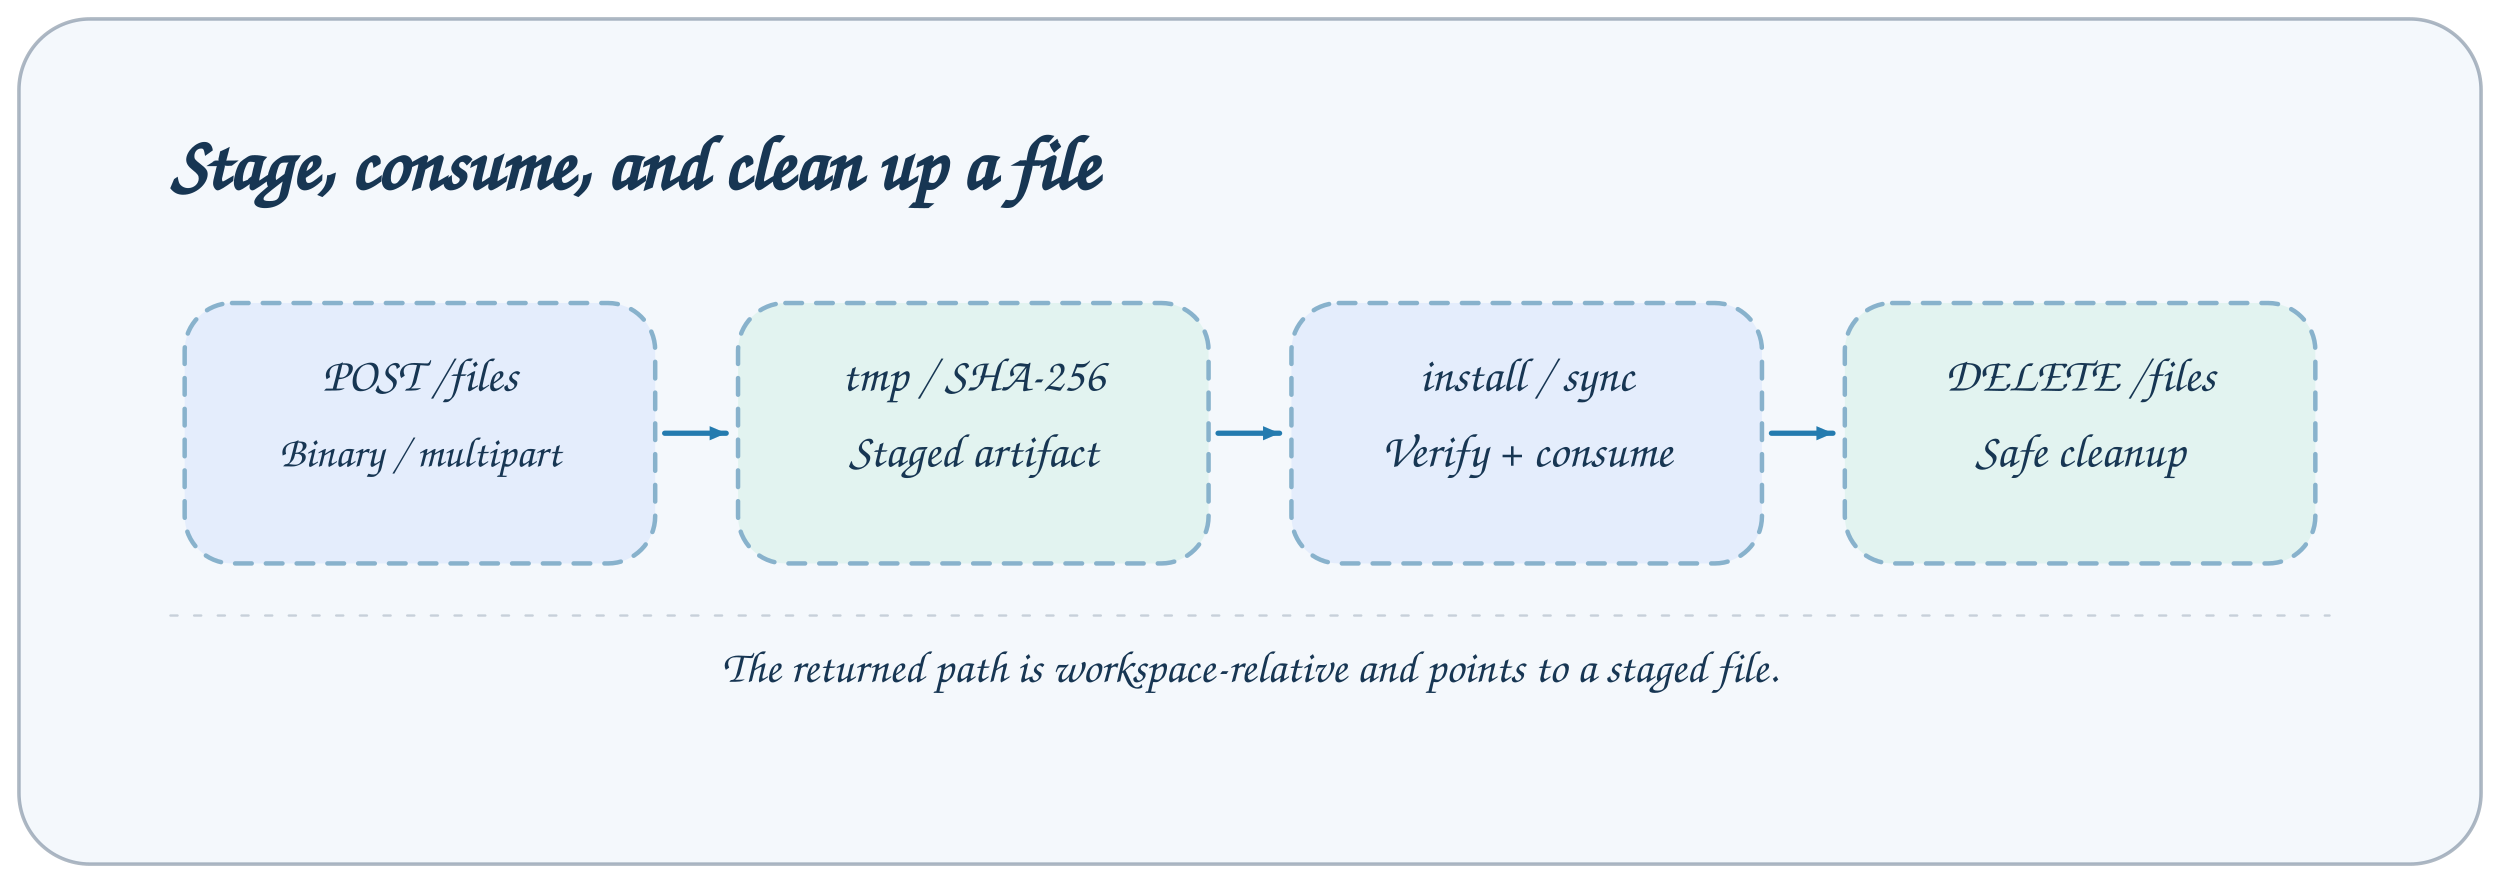
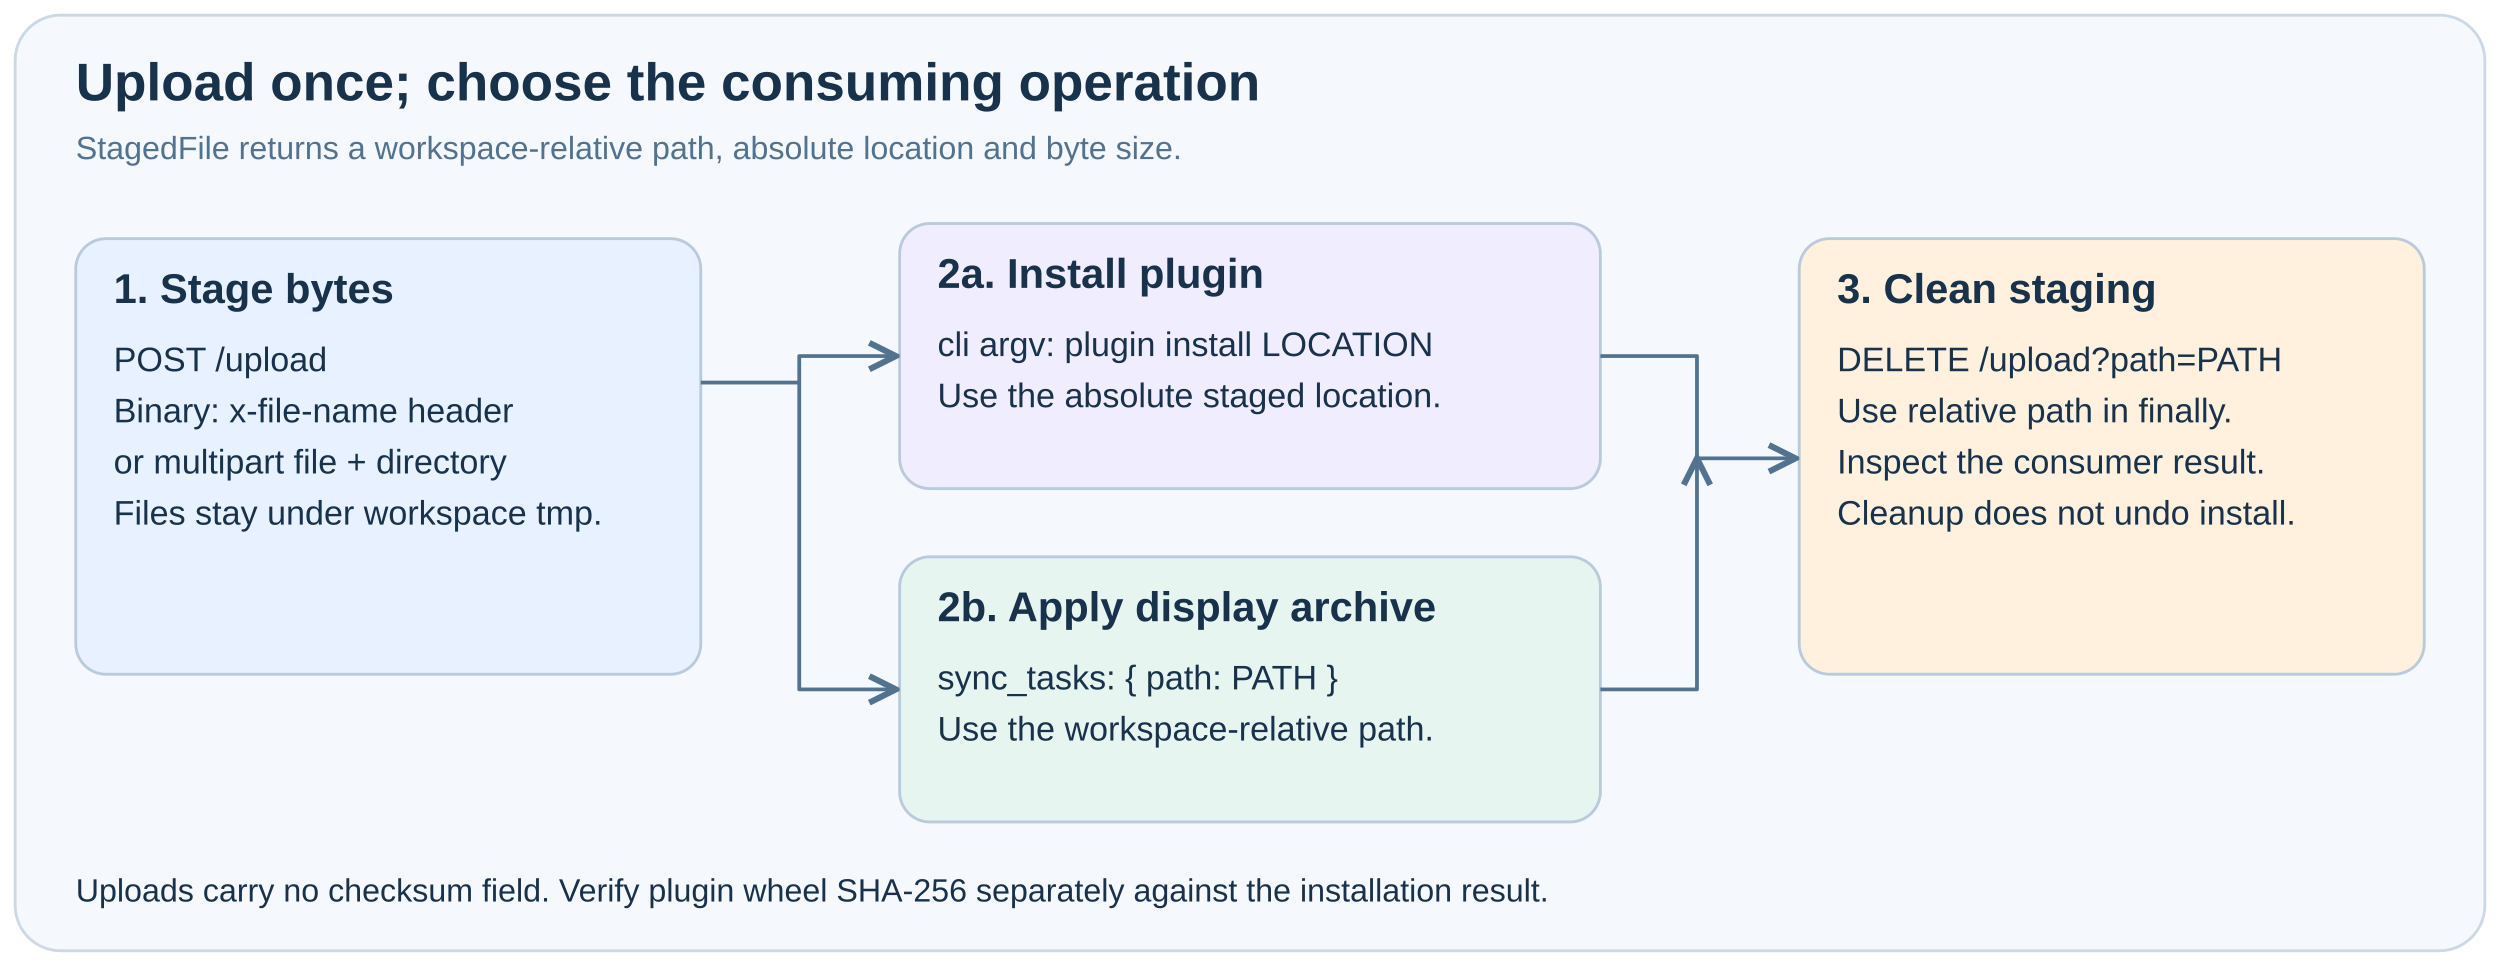
- <svg xmlns="http://www.w3.org/2000/svg" width="1056" height="373" viewBox="0 0 1056 373" role="img" aria-labelledby="title desc" aria-label="Stage, consume, and clean up a file">
+ <svg xmlns="http://www.w3.org/2000/svg" width="1320" height="510" viewBox="0 0 1320 510" role="img" aria-labelledby="title desc">
  <defs>
-     <marker id="arrow" viewBox="0 0 8 6" refX="7" refY="3" markerWidth="8" markerHeight="6" markerUnits="userSpaceOnUse" orient="auto-start-reverse">
-       <path d="M 0 0 L 7 3 L 0 6 z" fill="#247baf" />
+     <marker id="arrow" markerWidth="9" markerHeight="9" refX="8" refY="4.5" orient="auto">
+       <path d="M1 1 L8 4.5 L1 8" fill="none" stroke="#52738f" stroke-width="1.6" />
    </marker>
  </defs>
-   <rect x="8" y="8" width="1040.0" height="357.0" rx="30" fill="#f4f8fc" stroke="#173653" stroke-width="1.5" stroke-linejoin="round" stroke-opacity="0.35" />
-   <g transform="translate(28 28)" font-family="'Comic Sans MS', 'Chalkboard SE', 'Comic Neue', cursive" data-diagram-content="true">
-     <g font-family="'Comic Sans MS', 'Chalkboard SE', 'Comic Neue', cursive" fill="#173653">
-       <text text-anchor="start" x="44" y="52" font-size="32" font-weight="700">Stage, consume, and clean up a file</text>
-       <rect x="50.0" y="100" width="198.75" height="110" rx="20" fill="#e4edfc" stroke="#88b2cc" stroke-width="1.9" stroke-dasharray="7 6" stroke-linecap="round" />
-       <text x="149.375" y="137" text-anchor="middle" font-size="20">POST /files</text>
-       <text x="149.375" y="169" text-anchor="middle" font-size="18">Binary / multipart</text>
-       <path stroke-linecap="round" stroke-linejoin="round" d="M252.75 155H278.75" stroke="#247baf" stroke-width="2.2" marker-end="url(#arrow)" fill="none" />
-       <rect x="283.75" y="100" width="198.75" height="110" rx="20" fill="#e2f3f0" stroke="#88b2cc" stroke-width="1.9" stroke-dasharray="7 6" stroke-linecap="round" />
-       <text x="383.125" y="137" text-anchor="middle" font-size="20">tmp / SHA-256</text>
-       <text x="383.125" y="169" text-anchor="middle" font-size="20">Staged artifact</text>
-       <path stroke-linecap="round" stroke-linejoin="round" d="M486.5 155H512.5" stroke="#247baf" stroke-width="2.2" marker-end="url(#arrow)" fill="none" />
-       <rect x="517.5" y="100" width="198.75" height="110" rx="20" fill="#e4edfc" stroke="#88b2cc" stroke-width="1.9" stroke-dasharray="7 6" stroke-linecap="round" />
-       <text x="616.875" y="137" text-anchor="middle" font-size="20">install / sync</text>
-       <text x="616.875" y="169" text-anchor="middle" font-size="20">Verify + consume</text>
-       <path stroke-linecap="round" stroke-linejoin="round" d="M720.25 155H746.25" stroke="#247baf" stroke-width="2.2" marker-end="url(#arrow)" fill="none" />
-       <rect x="751.25" y="100" width="198.75" height="110" rx="20" fill="#e2f3f0" stroke="#88b2cc" stroke-width="1.9" stroke-dasharray="7 6" stroke-linecap="round" />
-       <text x="850.625" y="137" text-anchor="middle" font-size="20">DELETE /files</text>
-       <text x="850.625" y="169" text-anchor="middle" font-size="20">Safe cleanup</text>
-       <text x="500.0" y="260.0" font-size="19" text-anchor="middle">The returned path is workspace-relative and points to a staged file.</text>
-     </g>
-     <path d="M 44 232 H 956" fill="none" stroke="#173653" stroke-opacity="0.2" stroke-width="1" stroke-dasharray="3 7" stroke-linecap="round" />
+   <rect x="8" y="8" width="1304" height="494" rx="24" fill="#f5f8fc" stroke="#ccd9e5" stroke-width="1.5" />
+   <g font-family="Arial, Helvetica, sans-serif" fill="#18324b" data-diagram-content="true">
+     <text x="40" y="53" font-size="28" font-weight="700">Upload once; choose the consuming operation</text>
+     <text x="40" y="84" font-size="17" fill="#52738f">StagedFile returns a workspace-relative path, absolute location and byte size.</text>
+     <rect x="40" y="126" width="330" height="230" rx="16" fill="#e8f1ff" stroke="#b8cadb" stroke-width="1.5" />
+     <text x="60" y="160" font-size="22" font-weight="700">1. Stage bytes</text>
+     <text x="60" y="196" font-size="18">POST /upload</text>
+     <text x="60" y="223" font-size="18">Binary: x-file-name header</text>
+     <text x="60" y="250" font-size="18">or multipart file + directory</text>
+     <text x="60" y="277" font-size="18">Files stay under workspace tmp.</text>
+     <rect x="475" y="118" width="370" height="140" rx="16" fill="#f0edff" stroke="#b8cadb" stroke-width="1.5" />
+     <text x="495" y="152" font-size="22" font-weight="700">2a. Install plugin</text>
+     <text x="495" y="188" font-size="18">cli argv: plugin install LOCATION</text>
+     <text x="495" y="215" font-size="18">Use the absolute staged location.</text>
+     <rect x="475" y="294" width="370" height="140" rx="16" fill="#e7f5f1" stroke="#b8cadb" stroke-width="1.5" />
+     <text x="495" y="328" font-size="22" font-weight="700">2b. Apply display archive</text>
+     <text x="495" y="364" font-size="18">sync_tasks: { path: PATH }</text>
+     <text x="495" y="391" font-size="18">Use the workspace-relative path.</text>
+     <rect x="950" y="126" width="330" height="230" rx="16" fill="#fff1dd" stroke="#b8cadb" stroke-width="1.5" />
+     <text x="970" y="160" font-size="22" font-weight="700">3. Clean staging</text>
+     <text x="970" y="196" font-size="18">DELETE /upload?path=PATH</text>
+     <text x="970" y="223" font-size="18">Use relative path in finally.</text>
+     <text x="970" y="250" font-size="18">Inspect the consumer result.</text>
+     <text x="970" y="277" font-size="18">Cleanup does not undo install.</text>
+     <path d="M 370 202 H 422 V 188 H 473" fill="none" stroke="#52738f" stroke-width="2" stroke-linejoin="round" marker-end="url(#arrow)" />
+     <path d="M 422 202 V 364 H 473" fill="none" stroke="#52738f" stroke-width="2" stroke-linejoin="round" marker-end="url(#arrow)" />
+     <path d="M 845 188 H 896 V 242 H 948" fill="none" stroke="#52738f" stroke-width="2" stroke-linejoin="round" marker-end="url(#arrow)" />
+     <path d="M 845 364 H 896 V 242" fill="none" stroke="#52738f" stroke-width="2" stroke-linejoin="round" marker-end="url(#arrow)" />
+     <text x="40" y="476" font-size="17">Uploads carry no checksum field. Verify plugin wheel SHA-256 separately against the installation result.</text>
  </g>
</svg>
